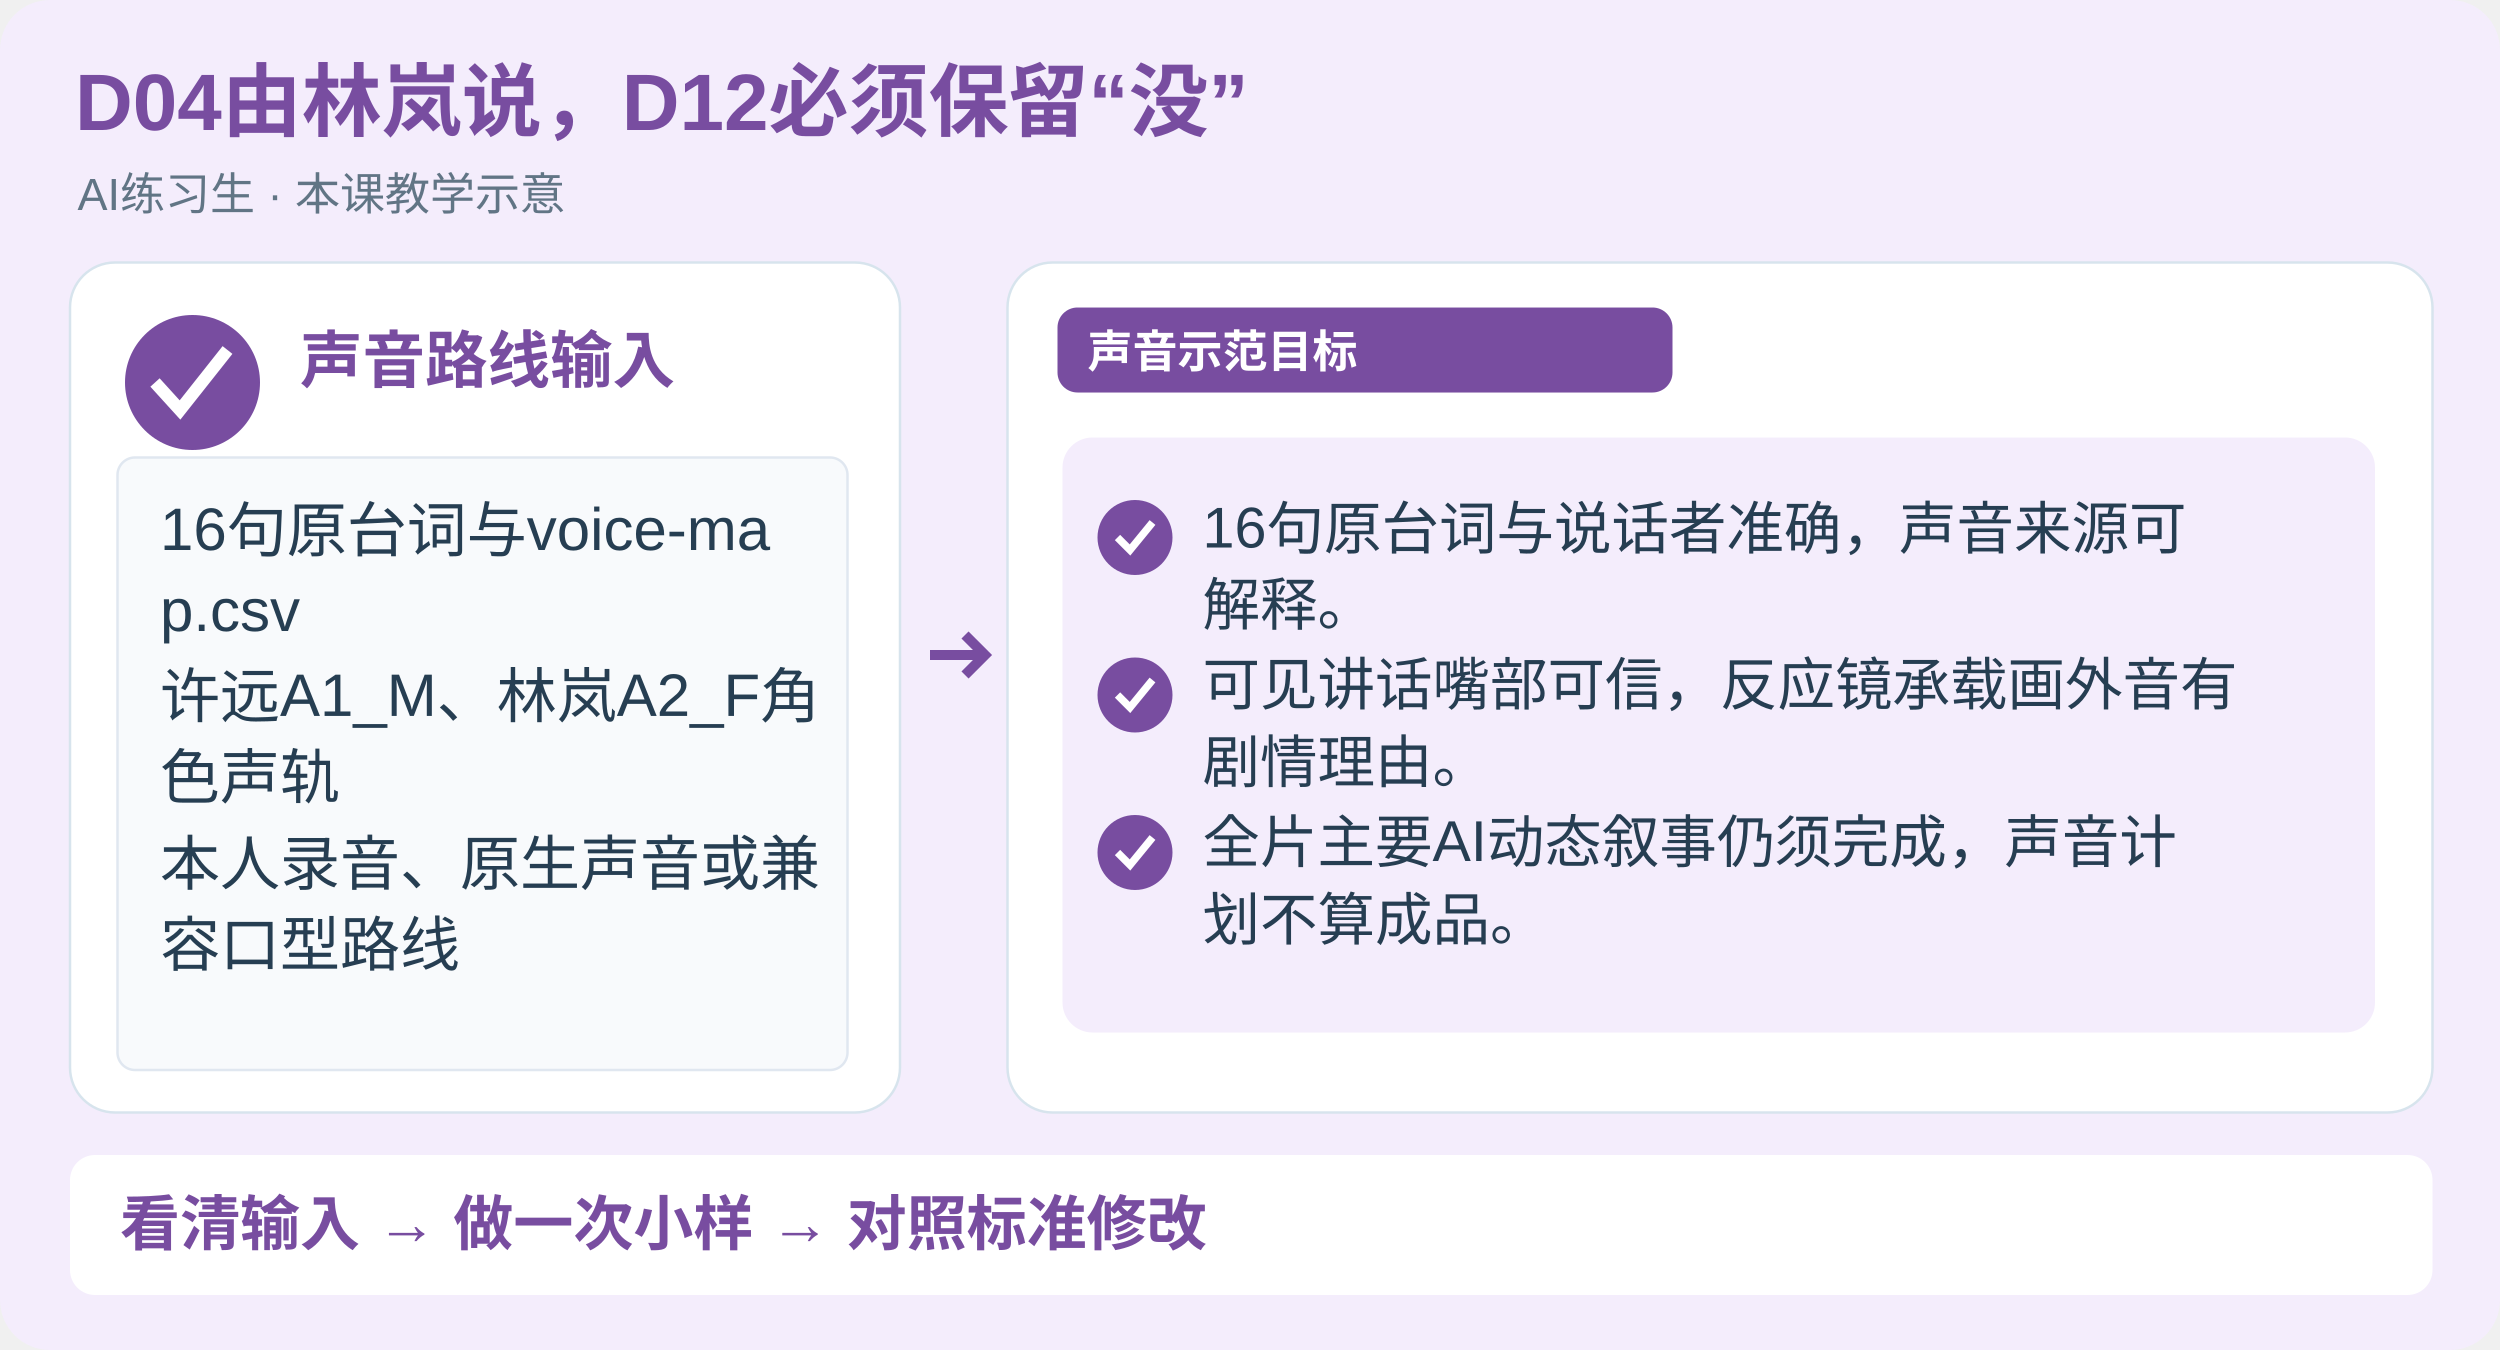
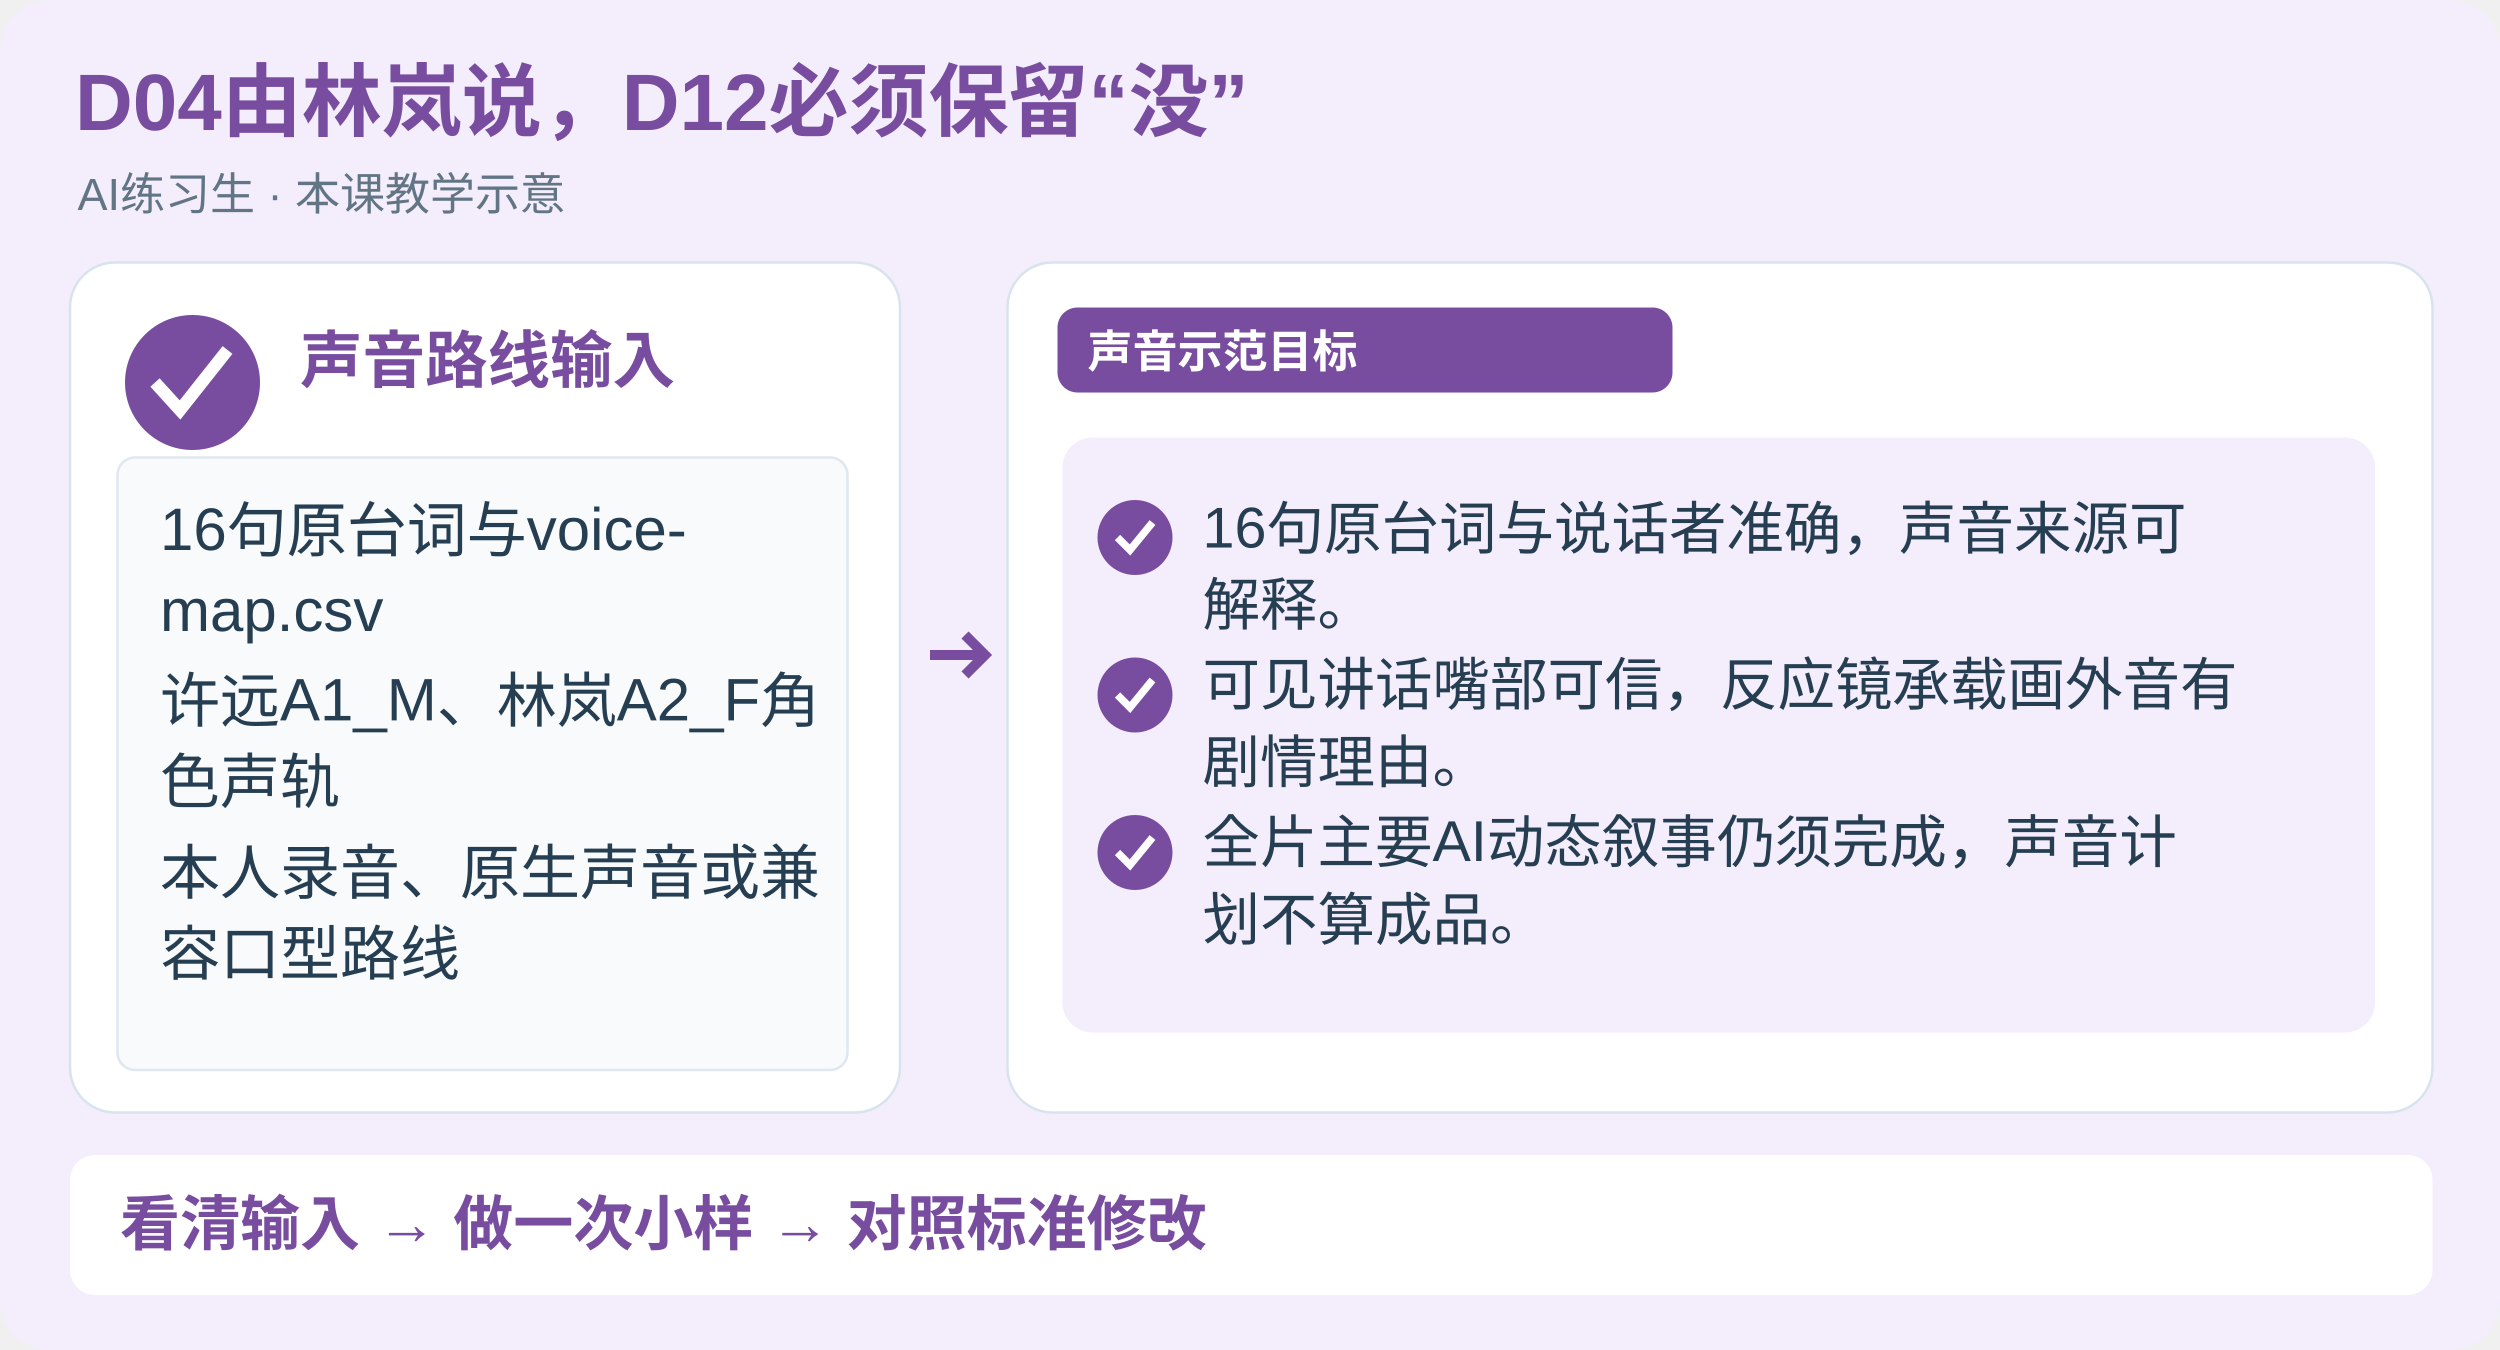
<svg xmlns="http://www.w3.org/2000/svg" width="1000" height="540" viewBox="0 0 1000 540" role="img" aria-labelledby="title desc">
  <style>text{font-family:'PingFang SC','Microsoft YaHei',Arial,sans-serif}</style>
  <rect x="0" y="0" width="1000" height="540" rx="20" fill="#f4edfc" stroke="none" />
  <text x="30" y="52" font-size="32" fill="#784da0" font-weight="750">
    <tspan x="30" dy="0">D04由林岚说，D12必须保留“没”</tspan>
  </text>
  <text x="31" y="84" font-size="18" fill="#617585" font-weight="500">
    <tspan x="31" dy="0">AI练习生 · 本课教学示意</tspan>
  </text>
  <rect x="28" y="105" width="332" height="340" rx="18" fill="#fff" stroke="#d7e4ed" />
  <circle cx="77" cy="153" r="27" fill="#784da0" />
  <path d="M62 153l10 11 19-24" fill="none" stroke="white" stroke-width="5" />
  <text x="120" y="153" font-size="25" fill="#784da0" font-weight="700">
    <tspan x="120" dy="0">声音路线输入</tspan>
  </text>
  <rect x="47" y="183" width="292" height="245" rx="7" fill="#f8fafc" stroke="#e0e7f0" />
  <text x="64" y="220" font-size="24" fill="#263e52" font-weight="500">
-     <tspan x="64" dy="0">16句原台词与voice-ma</tspan>
-     <tspan x="64" dy="32.4">p.csv</tspan>
+     <tspan x="64" dy="0">16句原台词与voice-</tspan>
+     <tspan x="64" dy="32.4">map.csv</tspan>
  </text>
-   <text x="64" y="287" font-size="24" fill="#263e52" font-weight="500">
+   <text x="64" y="288.8" font-size="24" fill="#263e52" font-weight="500">
    <tspan x="64" dy="0">许远A1_M、林岚A2_F角</tspan>
    <tspan x="64" dy="32.4">色声轨</tspan>
  </text>
-   <text x="64" y="354" font-size="24" fill="#263e52" font-weight="500">
+   <text x="64" y="357.6" font-size="24" fill="#263e52" font-weight="500">
    <tspan x="64" dy="0">本人录音、原生声音或兼</tspan>
    <tspan x="64" dy="32.4">容口型路线</tspan>
  </text>
  <path d="M372 262h22m-8-8l8 8-8 8" stroke="#784da0" stroke-width="4" fill="none" />
  <rect x="403" y="105" width="570" height="340" rx="18" fill="#fff" stroke="#d7e4ed" />
  <rect x="423" y="123" width="246" height="34" rx="8" fill="#784da0" stroke="none" />
  <text x="435" y="147" font-size="18" fill="#fff" font-weight="700">
    <tspan x="435" dy="0">声音示范目标</tspan>
  </text>
  <rect x="425" y="175" width="525" height="238" rx="12" fill="#f4edfc" stroke="none" />
  <circle cx="454" cy="215" r="15" fill="#784da0" />
  <path d="M447 215l5 5 9-11" stroke="white" stroke-width="3" fill="none" />
  <text x="481" y="219" font-size="23" fill="#263e52" font-weight="500">
    <tspan x="481" dy="0">16句原台词与说话者准确，声音来源可</tspan>
    <tspan x="481" dy="31.05">解释。</tspan>
  </text>
  <circle cx="454" cy="278" r="15" fill="#784da0" />
  <path d="M447 278l5 5 9-11" stroke="white" stroke-width="3" fill="none" />
  <text x="481" y="282" font-size="23" fill="#263e52" font-weight="500">
    <tspan x="481" dy="0">可见讲话嘴部可信，反应镜承载画外音有</tspan>
    <tspan x="481" dy="31.05">剧情理由。</tspan>
  </text>
  <circle cx="454" cy="341" r="15" fill="#784da0" />
  <path d="M447 341l5 5 9-11" stroke="white" stroke-width="3" fill="none" />
  <text x="481" y="345" font-size="23" fill="#263e52" font-weight="500">
    <tspan x="481" dy="0">全片主要AI动态叙事仍须完成，声音计</tspan>
    <tspan x="481" dy="31.05">划不算成品。</tspan>
  </text>
  <rect x="28" y="462" width="945" height="56" rx="10" fill="#fff" stroke="none" />
  <text x="48" y="498" font-size="24" fill="#784da0" font-weight="650">
    <tspan x="48" dy="0">看清输入 → 做一次小样 → 对照标准修改</tspan>
  </text>
</svg>
